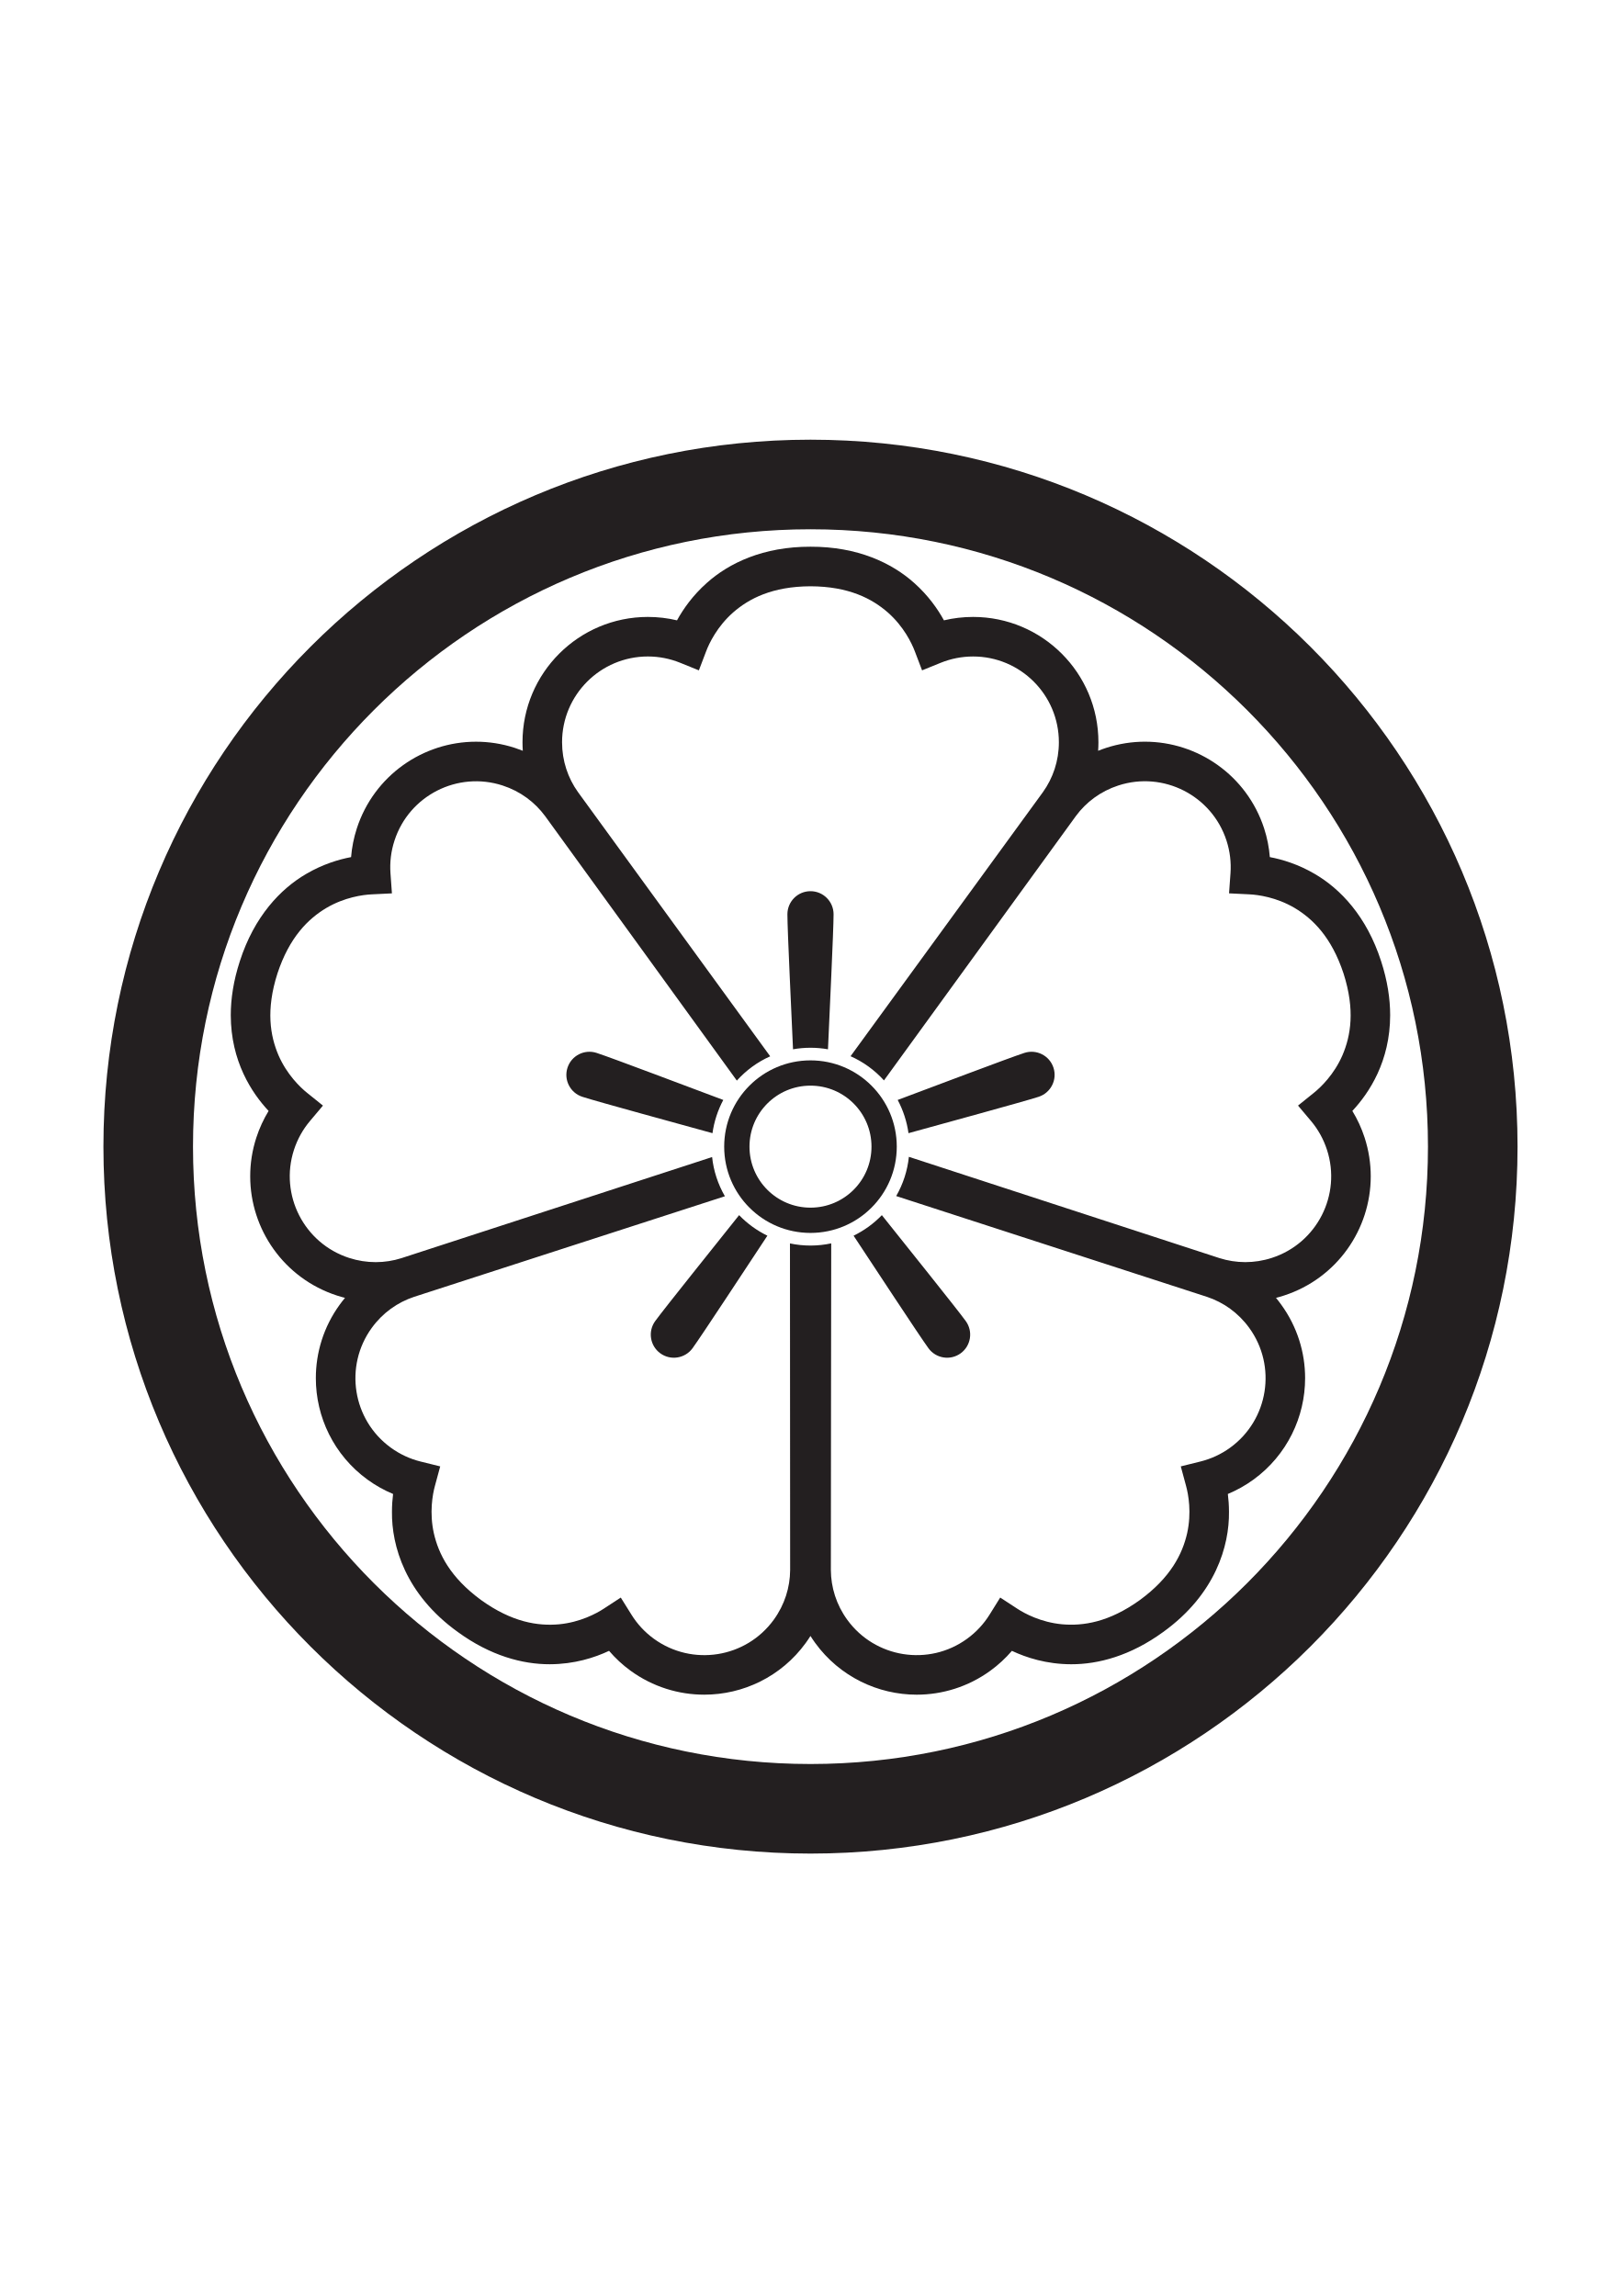
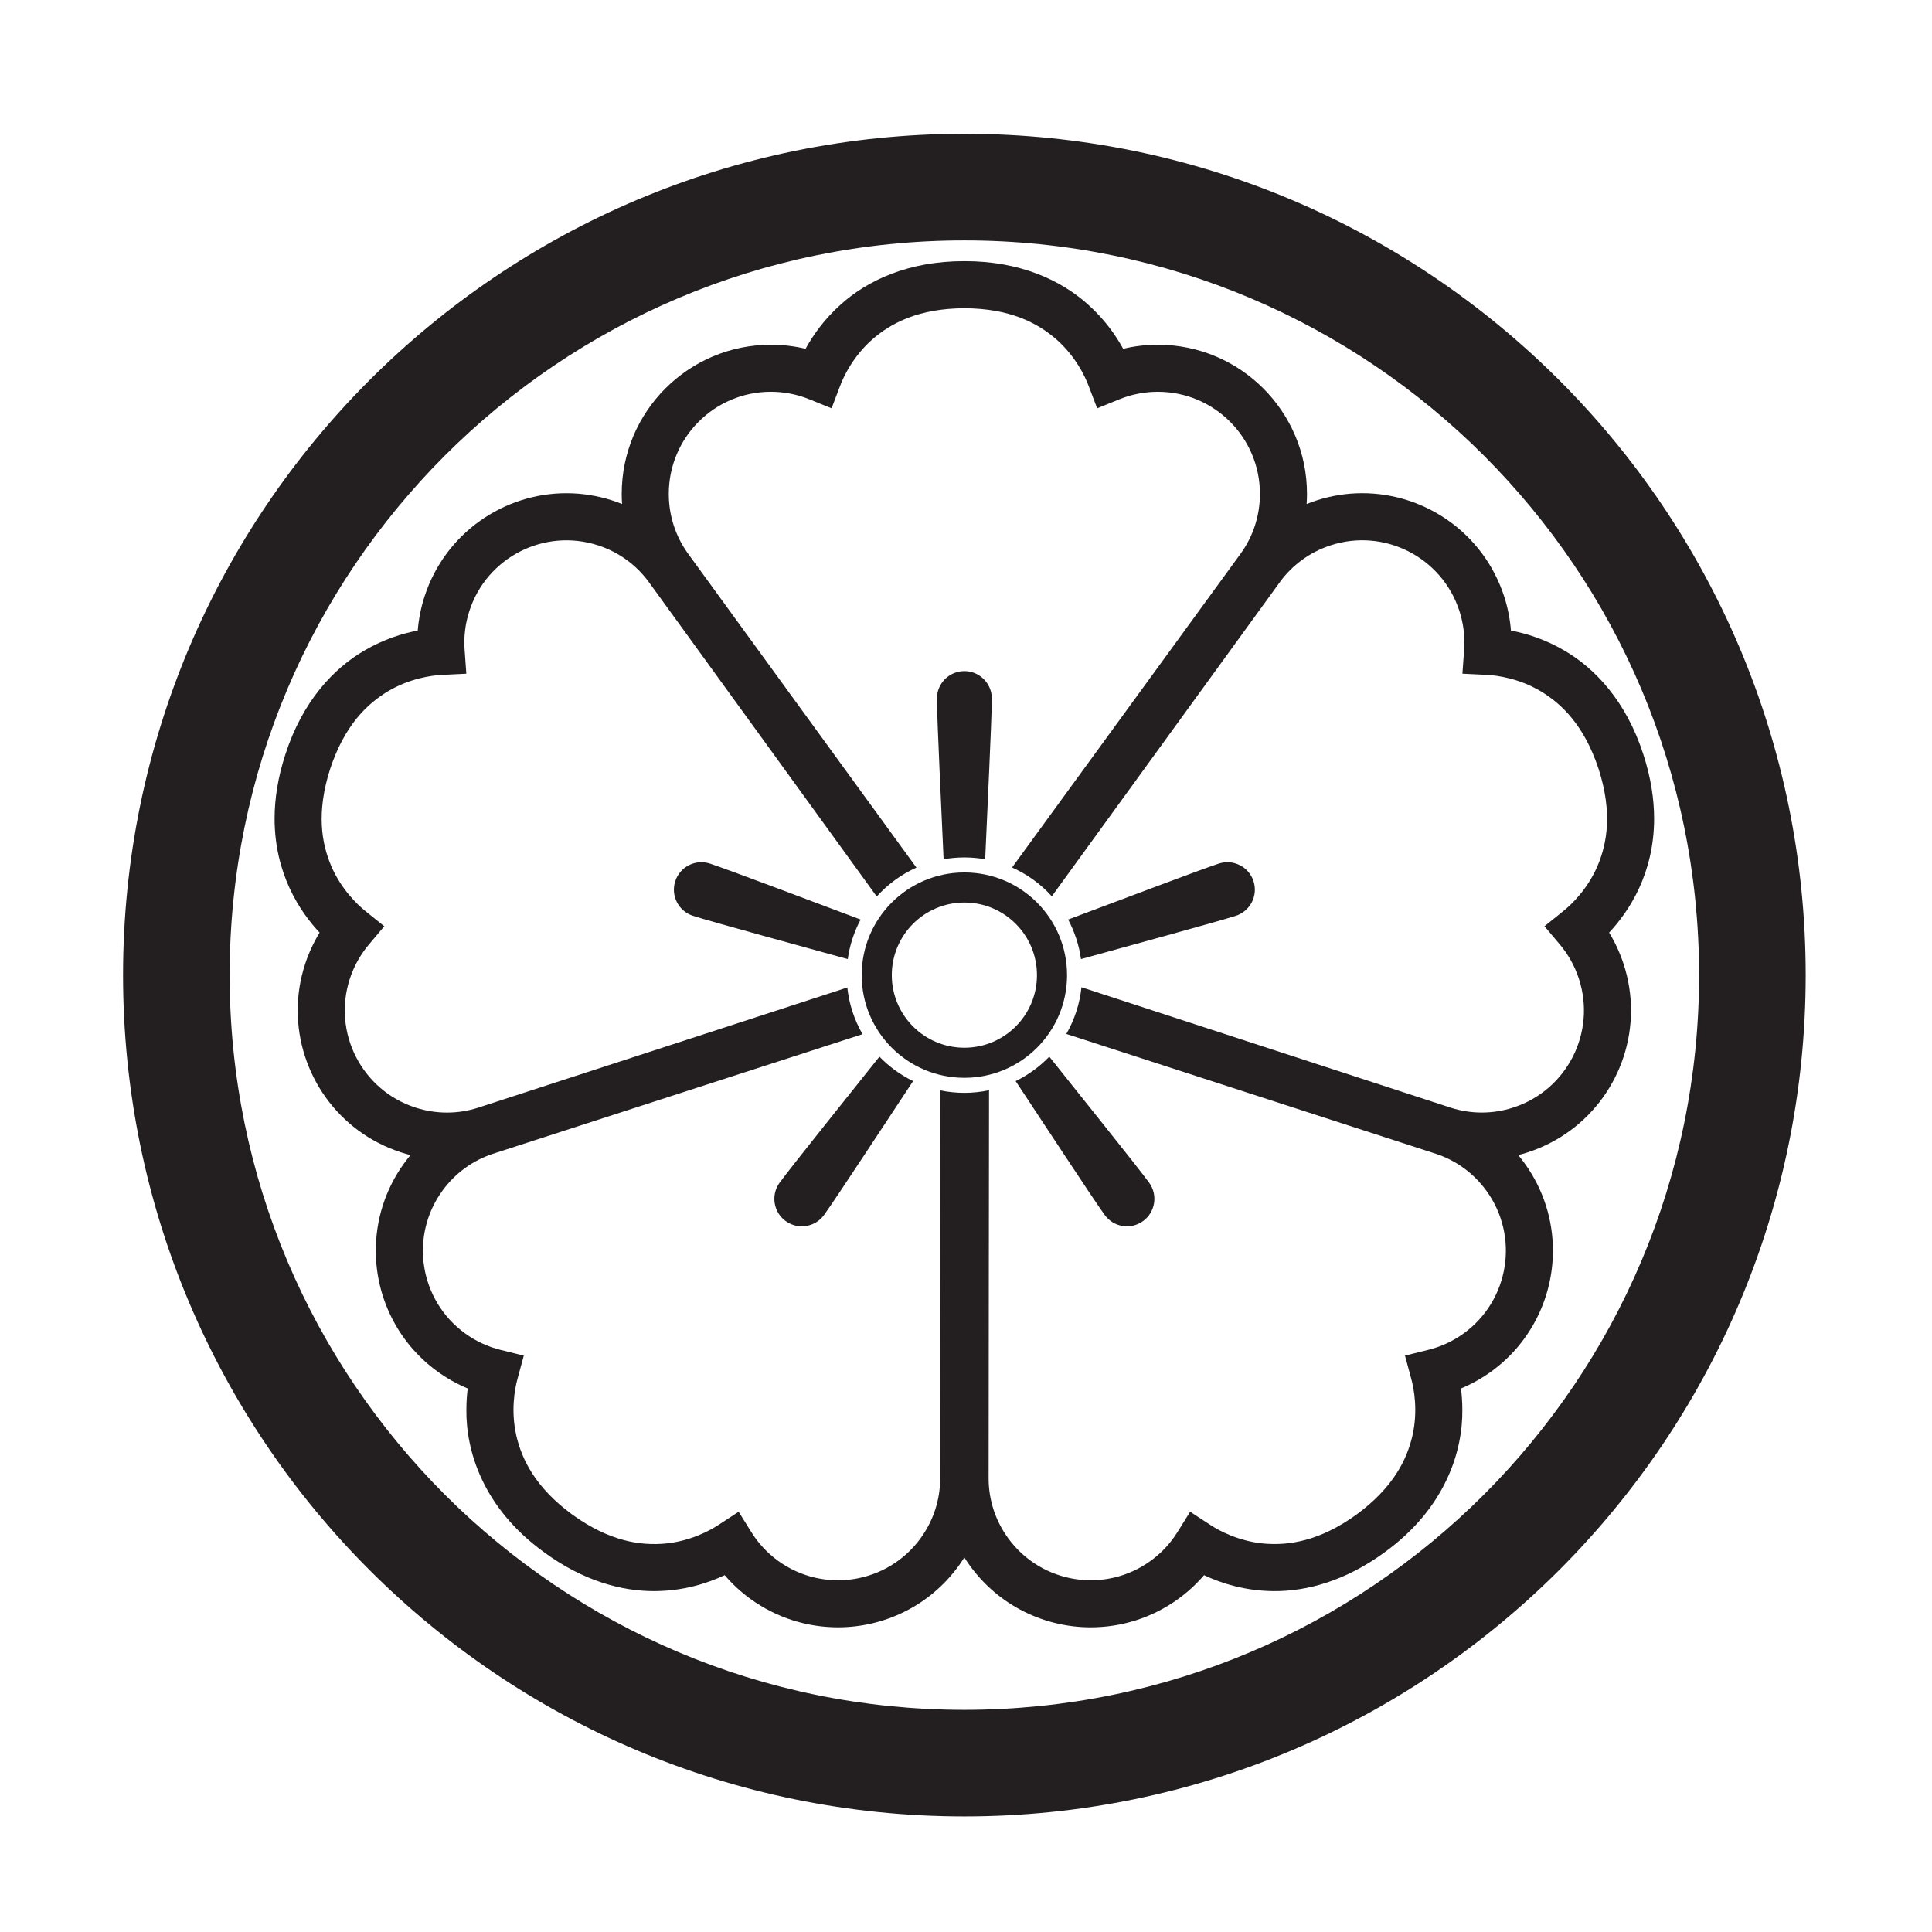
- <svg xmlns="http://www.w3.org/2000/svg" version="1.1" id="svg36626" width="793.701" height="1122.52" viewBox="0 0 793.701 1122.52">
+ <svg xmlns="http://www.w3.org/2000/svg" version="1.1" id="svg36626" width="793.701" height="793.701" viewBox="0 0 793.701 793.701">
  <defs id="defs36630">
    <clipPath clipPathUnits="userSpaceOnUse" id="clipPath36809">
      <path d="m -297.138,442.817 h 595.276 v -841.89 h -595.276 z" id="path36811" style="stroke-width:1" />
    </clipPath>
    <clipPath clipPathUnits="userSpaceOnUse" id="clipPath36815">
      <path d="m -137.062,260.372 h 595.276 v -841.89 H -137.062 Z" id="path36817" style="stroke-width:1" />
    </clipPath>
    <clipPath clipPathUnits="userSpaceOnUse" id="clipPath36821">
      <path d="m -375.562,386.072 h 595.276 v -841.89 h -595.276 z" id="path36823" style="stroke-width:1" />
    </clipPath>
  </defs>
-   <path d="M 500.749 514.763 C 493.254 517.195 454.194 532.027 438.809 537.768 C 440.134 540.254 441.26 542.888 442.161 545.658 C 443.064 548.431 443.708 551.227 444.09 554.012 C 459.858 549.634 500.21 538.66 507.718 536.223 C 513.648 534.292 516.889 527.927 514.965 522.011 C 513.044 516.083 506.67 512.839 500.749 514.763 M 424.604 599.716 C 422.241 601.423 419.783 602.896 417.249 604.133 C 426.293 617.773 449.189 652.756 453.84 659.144 C 457.497 664.183 464.552 665.3 469.588 661.639 C 474.632 657.977 475.749 650.923 472.088 645.877 C 467.46 639.505 441.285 606.937 431.069 594.089 C 429.113 596.12 426.955 598 424.604 599.716 M 361.291 594.089 C 351.113 606.901 324.919 639.495 320.273 645.883 C 316.611 650.923 317.733 657.977 322.771 661.639 C 327.809 665.3 334.872 664.183 338.533 659.144 C 343.165 652.771 366.044 617.816 375.119 604.128 C 372.58 602.896 370.121 601.423 367.765 599.716 C 365.413 598 363.247 596.12 361.291 594.089 M 277.406 522.006 C 275.476 527.932 278.716 534.292 284.648 536.223 C 292.143 538.655 332.455 549.618 348.276 554.012 C 348.661 551.222 349.301 548.426 350.2 545.658 C 351.104 542.888 352.231 540.254 353.556 537.768 C 338.216 532.043 299.122 517.2 291.619 514.763 C 285.698 512.839 279.326 516.083 277.406 522.006 M 396.184 435.705 C 389.952 435.705 384.9 440.762 384.9 446.987 C 384.9 454.871 386.932 496.6 387.648 513.004 C 390.416 512.507 393.271 512.25 396.184 512.25 C 399.096 512.25 401.949 512.507 404.731 513.004 C 405.432 496.648 407.468 454.882 407.468 446.987 C 407.468 440.762 402.411 435.705 396.184 435.705 M 656.225 515.906 C 652.121 525.362 645.606 531.6 642.199 534.326 L 634.503 540.52 L 640.874 548.083 C 644.251 552.108 646.926 556.818 648.658 562.152 C 655.809 584.156 643.754 607.825 621.727 614.977 C 613.058 617.805 604.175 617.653 596.093 615.089 C 550.817 600.368 486.328 579.251 444.282 565.574 C 443.588 572.282 441.489 578.828 438.077 584.756 C 479.7 598.263 544.84 619.365 590.033 634.047 C 597.997 636.693 605.265 641.792 610.631 649.175 C 624.246 667.899 620.082 694.139 601.358 707.756 C 596.827 711.04 591.891 713.273 586.777 714.54 L 577.194 716.917 L 579.77 726.458 C 580.923 730.649 582.538 739.54 580.303 749.596 C 578.006 759.677 572.319 771.169 557.218 782.245 C 542.033 793.185 529.34 795.037 519.052 794.106 C 508.788 793.117 500.834 788.852 497.2 786.45 L 488.926 781.046 L 483.697 789.445 C 480.913 793.904 477.262 797.901 472.73 801.198 C 454.012 814.802 427.773 810.644 414.159 791.909 C 408.799 784.532 406.195 776.044 406.143 767.562 C 406.143 719.953 406.296 652.099 406.317 607.883 C 399.723 609.295 392.843 609.323 386.151 607.912 C 386.171 651.664 386.231 720.141 386.236 767.658 C 386.176 776.044 383.575 784.54 378.213 791.92 C 364.611 810.653 338.372 814.802 319.632 801.204 C 315.109 797.906 311.46 793.909 308.679 789.434 L 303.447 781.052 L 295.179 786.456 C 291.544 788.846 283.591 793.128 273.328 794.117 C 263.034 795.046 250.343 793.193 235.142 782.245 C 220.048 771.18 214.366 759.682 212.074 749.606 C 209.839 739.544 211.443 730.664 212.598 726.458 L 215.184 716.922 L 205.584 714.549 C 200.486 713.279 195.547 711.044 191.014 707.745 C 172.296 694.144 168.138 667.909 181.746 649.18 C 187.107 641.792 194.382 636.699 202.42 634.027 C 247.703 619.319 312.293 598.497 354.348 584.852 C 350.971 579.011 348.809 572.48 348.093 565.686 C 347.309 565.935 240.53 600.711 196.183 615.128 C 188.182 617.664 179.303 617.805 170.628 614.992 C 148.611 607.847 136.554 584.167 143.699 562.147 C 145.438 556.828 148.11 552.12 151.503 548.088 L 157.865 540.531 L 150.167 534.331 C 146.769 531.616 140.247 525.372 136.131 515.916 C 132.069 506.414 129.91 493.772 135.618 475.936 C 141.482 458.159 150.659 449.2 159.531 443.903 C 168.415 438.671 177.352 437.453 181.703 437.255 L 191.58 436.769 L 190.87 426.902 C 190.5 421.658 191.1 416.275 192.842 410.946 C 199.983 388.935 223.651 376.877 245.672 384.029 C 254.354 386.851 261.45 392.185 266.476 399.011 C 294.463 437.533 334.219 492.522 360.184 528.307 C 364.703 523.288 370.244 519.22 376.487 516.431 C 350.757 481.04 310.46 425.678 282.52 387.241 C 277.635 380.415 274.75 372.013 274.75 362.894 C 274.744 339.739 293.534 320.958 316.692 320.951 C 322.288 320.958 327.591 322.053 332.471 324.03 L 341.627 327.739 L 345.143 318.503 C 346.671 314.436 350.596 306.301 358.32 299.47 C 366.096 292.666 377.455 286.712 396.184 286.632 C 414.903 286.712 426.26 292.666 434.039 299.47 C 441.76 306.301 445.678 314.426 447.213 318.503 L 450.73 327.739 L 459.897 324.019 C 464.765 322.053 470.066 320.958 475.681 320.958 C 498.825 320.958 517.601 339.739 517.601 362.894 C 517.601 372.023 514.721 380.415 509.782 387.305 C 481.785 425.822 441.782 480.634 415.773 516.388 C 421.943 519.124 427.523 523.143 432.104 528.216 C 457.812 492.811 498.012 437.378 525.94 398.93 C 530.916 392.175 538.014 386.841 546.689 384.018 C 568.705 376.855 592.369 388.925 599.535 410.946 C 601.257 416.265 601.866 421.647 601.491 426.902 L 600.785 436.758 L 610.658 437.243 C 614.994 437.447 623.951 438.661 632.83 443.894 C 641.707 449.195 650.879 458.148 656.749 475.936 C 662.457 493.767 660.293 506.403 656.225 515.906 M 661.055 543.134 C 669.303 534.331 679.514 518.847 679.541 496.344 C 679.541 488.29 678.215 479.454 675.126 469.96 C 668.058 448.003 655.221 434.545 642.61 427.222 C 634.653 422.567 626.943 420.214 620.722 419.039 C 620.35 414.346 619.431 409.626 617.923 404.977 C 609.478 379.074 585.489 362.611 559.65 362.611 C 553.372 362.611 546.973 363.595 540.708 365.637 C 539.377 366.069 538.072 366.55 536.79 367.063 C 536.882 365.679 536.934 364.294 536.934 362.894 C 536.934 329.05 509.514 301.641 475.681 301.62 C 470.777 301.62 466.001 302.197 461.421 303.286 C 458.374 297.738 453.754 291.126 446.872 285.006 C 436.02 275.284 419.247 267.218 396.184 267.288 C 373.104 267.229 356.335 275.284 345.487 285.006 C 338.601 291.132 333.984 297.738 330.937 303.286 C 326.361 302.197 321.588 301.62 316.692 301.62 C 282.843 301.641 255.422 329.05 255.411 362.894 C 255.411 364.29 255.466 365.679 255.555 367.053 C 254.274 366.545 252.968 366.069 251.643 365.637 C 245.367 363.595 238.98 362.622 232.694 362.622 C 206.862 362.611 182.874 379.085 174.434 404.959 C 172.927 409.61 171.996 414.341 171.616 419.039 C 165.401 420.221 157.694 422.571 149.741 427.222 C 137.137 434.545 124.298 448.003 117.231 469.95 C 114.137 479.448 112.806 488.29 112.806 496.344 C 112.843 518.847 123.042 534.331 131.299 543.139 C 128.851 547.154 126.821 551.52 125.307 556.171 C 123.266 562.435 122.298 568.828 122.305 575.107 C 122.298 600.945 138.761 624.94 164.653 633.375 C 165.978 633.808 167.305 634.193 168.639 634.529 C 167.763 635.581 166.919 636.683 166.095 637.805 C 158.195 648.647 154.379 661.297 154.39 673.773 C 154.369 692.677 163.166 711.407 179.639 723.385 C 183.6 726.261 187.807 728.601 192.147 730.409 C 191.816 733.034 191.602 735.961 191.602 739.153 C 191.404 755.594 198.07 779.406 223.779 797.88 C 239.718 809.5 255.443 813.69 268.747 813.653 C 280.794 813.625 290.684 810.42 297.719 807.104 C 300.78 810.68 304.301 813.964 308.263 816.844 C 319.113 824.71 331.765 828.54 344.241 828.529 L 344.304 828.529 C 363.189 828.529 381.885 819.745 393.848 803.268 C 394.661 802.138 395.447 800.994 396.173 799.83 C 396.911 800.994 397.687 802.152 398.509 803.278 C 410.487 819.74 429.211 828.549 448.126 828.534 C 460.585 828.534 473.238 824.716 484.082 816.838 C 488.049 813.964 491.577 810.68 494.64 807.104 C 501.668 810.414 511.556 813.63 523.604 813.658 C 536.902 813.69 552.616 809.516 568.582 797.89 C 594.265 779.401 600.942 755.604 600.754 739.158 C 600.749 735.966 600.53 733.034 600.199 730.409 C 604.543 728.601 608.751 726.261 612.718 723.385 C 629.189 711.401 637.978 692.683 637.967 673.773 C 637.978 661.297 634.15 648.652 626.262 637.805 C 625.449 636.683 624.613 635.581 623.738 634.529 C 625.058 634.199 626.385 633.803 627.694 633.375 C 653.585 624.929 670.058 600.945 670.049 575.107 C 670.049 568.828 669.085 562.446 667.049 556.171 C 665.535 551.52 663.517 547.154 661.055 543.134" style="fill:#231f20;fill-opacity:1;fill-rule:nonzero;stroke:none" id="path36646" />
-   <path d="M 396.184 590.422 C 379.705 590.422 366.364 577.075 366.364 560.601 C 366.364 544.129 379.705 530.775 396.184 530.775 C 412.657 530.775 426.004 544.129 426.004 560.601 C 426.004 577.075 412.657 590.422 396.184 590.422 M 396.184 518.42 C 372.884 518.42 353.999 537.303 353.999 560.601 C 353.999 583.901 372.884 602.779 396.184 602.779 C 419.484 602.779 438.361 583.901 438.361 560.601 C 438.361 537.303 419.484 518.42 396.184 518.42" style="fill:#231f20;fill-opacity:1;fill-rule:nonzero;stroke:none" id="path36650" />
-   <path d="M 182.75 347.163 C 128.091 401.859 94.354 477.181 94.342 560.59 C 94.354 644.01 128.091 719.333 182.75 774.027 C 237.441 828.676 312.762 862.42 396.177 862.431 C 479.603 862.42 554.925 828.676 609.605 774.027 C 664.274 719.333 698.01 644.01 698.021 560.59 C 698.01 477.181 664.274 401.859 609.605 347.163 C 554.925 292.499 479.603 258.773 396.177 258.762 C 312.762 258.773 237.441 292.499 182.75 347.163 M 50.556 560.59 C 50.566 369.698 205.29 214.986 396.177 214.965 C 587.07 214.986 741.797 369.698 741.81 560.59 C 741.797 751.489 587.07 906.202 396.177 906.223 C 205.29 906.202 50.566 751.489 50.556 560.59" style="fill:#231f20;fill-opacity:1;fill-rule:nonzero;stroke:none" id="path36654" />
+   <path d="m 500.749,354.763 c -7.495,2.432 -46.555,17.264 -61.94,23.005 1.325,2.486 2.451,5.12 3.352,7.89 0.903,2.773 1.547,5.569 1.929,8.354 15.768,-4.378 56.12,-15.352 63.628,-17.789 5.93,-1.931 9.171,-8.296 7.247,-14.212 -1.921,-5.928 -8.295,-9.172 -14.216,-7.248 m -76.145,84.953 c -2.363,1.707 -4.821,3.18 -7.355,4.417 9.044,13.64 31.94,48.623 36.591,55.011 3.657,5.039 10.712,6.156 15.748,2.495 5.044,-3.662 6.161,-10.716 2.5,-15.762 -4.628,-6.372 -30.803,-38.94 -41.019,-51.788 -1.956,2.031 -4.114,3.911 -6.465,5.627 m -63.313,-5.627 c -10.178,12.812 -36.372,45.406 -41.018,51.794 -3.662,5.04 -2.54,12.094 2.498,15.756 5.038,3.661 12.101,2.544 15.762,-2.495 4.632,-6.373 27.511,-41.328 36.586,-55.016 -2.539,-1.232 -4.998,-2.705 -7.354,-4.412 -2.352,-1.716 -4.518,-3.596 -6.474,-5.627 m -83.885,-72.083 c -1.93,5.926 1.31,12.286 7.242,14.217 7.495,2.432 47.807,13.395 63.628,17.789 0.385,-2.79 1.025,-5.586 1.924,-8.354 0.904,-2.77 2.031,-5.404 3.356,-7.89 -15.34,-5.725 -54.434,-20.568 -61.937,-23.005 -5.921,-1.924 -12.293,1.32 -14.213,7.243 m 118.778,-86.301 c -6.232,0 -11.284,5.057 -11.284,11.282 0,7.884 2.032,49.613 2.748,66.017 2.768,-0.497 5.623,-0.754 8.536,-0.754 2.912,0 5.765,0.257 8.547,0.754 0.701,-16.356 2.737,-58.122 2.737,-66.017 0,-6.225 -5.057,-11.282 -11.284,-11.282 m 260.041,80.201 c -4.104,9.456 -10.619,15.694 -14.026,18.42 l -7.696,6.194 6.371,7.563 c 3.377,4.025 6.052,8.735 7.784,14.069 7.151,22.004 -4.904,45.673 -26.931,52.825 -8.669,2.828 -17.552,2.676 -25.634,0.112 -45.276,-14.721 -109.765,-35.838 -151.811,-49.515 -0.694,6.708 -2.793,13.254 -6.205,19.182 41.623,13.507 106.763,34.609 151.956,49.291 7.964,2.646 15.232,7.745 20.598,15.128 13.615,18.724 9.451,44.964 -9.273,58.581 -4.531,3.284 -9.467,5.517 -14.581,6.784 l -9.583,2.377 2.576,9.541 c 1.153,4.191 2.768,13.082 0.533,23.138 -2.297,10.081 -7.984,21.573 -23.085,32.649 -15.185,10.94 -27.878,12.792 -38.166,11.861 -10.264,-0.989 -18.218,-5.254 -21.852,-7.656 l -8.274,-5.404 -5.229,8.399 c -2.784,4.459 -6.435,8.456 -10.967,11.753 -18.718,13.604 -44.957,9.446 -58.571,-9.289 -5.36,-7.377 -7.964,-15.865 -8.016,-24.347 0,-47.609 0.153,-115.463 0.174,-159.679 -6.594,1.412 -13.474,1.44 -20.166,0.029 0.02,43.752 0.08,112.229 0.085,159.746 -0.06,8.386 -2.661,16.882 -8.023,24.262 -13.602,18.733 -39.841,22.882 -58.581,9.284 -4.523,-3.298 -8.172,-7.295 -10.953,-11.77 l -5.232,-8.382 -8.268,5.404 c -3.635,2.39 -11.588,6.672 -21.851,7.661 -10.294,0.929 -22.985,-0.924 -38.186,-11.872 -15.094,-11.065 -20.776,-22.563 -23.068,-32.639 -2.235,-10.062 -0.631,-18.942 0.524,-23.148 l 2.586,-9.536 -9.6,-2.373 c -5.098,-1.27 -10.037,-3.505 -14.57,-6.804 -18.718,-13.601 -22.876,-39.836 -9.268,-58.565 5.361,-7.388 12.636,-12.481 20.674,-15.153 45.283,-14.708 109.873,-35.53 151.928,-49.175 -3.377,-5.841 -5.539,-12.372 -6.255,-19.166 -0.784,0.249 -107.563,35.025 -151.91,49.442 -8.001,2.536 -16.88,2.677 -25.555,-0.136 -22.017,-7.145 -34.074,-30.825 -26.929,-52.845 1.739,-5.319 4.411,-10.027 7.804,-14.059 l 6.362,-7.557 -7.698,-6.2 c -3.398,-2.715 -9.92,-8.959 -14.036,-18.415 -4.062,-9.502 -6.221,-22.144 -0.513,-39.98 5.864,-17.777 15.041,-26.736 23.913,-32.033 8.884,-5.232 17.821,-6.45 22.172,-6.648 l 9.877,-0.486 -0.71,-9.867 c -0.37,-5.244 0.23,-10.627 1.972,-15.956 7.141,-22.011 30.809,-34.069 52.83,-26.917 8.682,2.822 15.778,8.156 20.804,14.982 27.987,38.522 67.743,93.511 93.708,129.296 4.519,-5.019 10.06,-9.087 16.303,-11.876 -25.73,-35.391 -66.027,-90.753 -93.967,-129.19 -4.885,-6.826 -7.77,-15.228 -7.77,-24.347 -0.006,-23.155 18.784,-41.936 41.942,-41.943 5.596,0.007 10.899,1.102 15.779,3.079 l 9.156,3.709 3.516,-9.236 c 1.528,-4.067 5.453,-12.202 13.177,-19.033 7.776,-6.804 19.135,-12.758 37.864,-12.838 18.719,0.08 30.076,6.034 37.855,12.838 7.721,6.831 11.639,14.956 13.174,19.033 l 3.517,9.236 9.167,-3.72 c 4.868,-1.966 10.169,-3.061 15.784,-3.061 23.144,0 41.92,18.781 41.92,41.936 0,9.129 -2.88,17.521 -7.819,24.411 -27.997,38.517 -68,93.329 -94.009,129.083 6.17,2.736 11.75,6.755 16.331,11.828 25.708,-35.405 65.908,-90.838 93.836,-129.286 4.976,-6.755 12.074,-12.089 20.749,-14.912 22.016,-7.163 45.68,4.907 52.846,26.928 1.722,5.319 2.331,10.701 1.956,15.956 l -0.706,9.856 9.873,0.485 c 4.336,0.204 13.293,1.418 22.172,6.651 8.877,5.301 18.049,14.254 23.919,32.042 5.708,17.831 3.544,30.467 -0.524,39.97 m 4.83,27.228 c 8.248,-8.803 18.459,-24.287 18.486,-46.79 0,-8.054 -1.326,-16.89 -4.415,-26.384 -7.068,-21.957 -19.905,-35.415 -32.516,-42.738 -7.957,-4.655 -15.667,-7.008 -21.888,-8.183 -0.372,-4.693 -1.291,-9.413 -2.799,-14.062 -8.445,-25.903 -32.434,-42.366 -58.273,-42.366 -6.278,0 -12.677,0.984 -18.942,3.026 -1.331,0.432 -2.636,0.913 -3.918,1.426 0.092,-1.384 0.144,-2.769 0.144,-4.169 0,-33.844 -27.42,-61.253 -61.253,-61.274 -4.904,0 -9.68,0.577 -14.26,1.666 -3.047,-5.548 -7.667,-12.16 -14.549,-18.28 -10.852,-9.722 -27.625,-17.788 -50.688,-17.718 -23.08,-0.059 -39.849,7.996 -50.697,17.718 -6.886,6.126 -11.503,12.732 -14.55,18.28 -4.576,-1.089 -9.349,-1.666 -14.245,-1.666 -33.849,0.021 -61.27,27.43 -61.281,61.274 0,1.396 0.055,2.785 0.144,4.159 -1.281,-0.508 -2.587,-0.984 -3.912,-1.416 -6.276,-2.042 -12.663,-3.015 -18.949,-3.015 -25.832,-0.011 -49.82,16.463 -58.26,42.337 -1.507,4.651 -2.438,9.382 -2.818,14.08 -6.215,1.182 -13.922,3.532 -21.875,8.183 -12.604,7.323 -25.443,20.781 -32.51,42.728 -3.094,9.498 -4.425,18.34 -4.425,26.394 0.037,22.503 10.236,37.987 18.493,46.795 -2.448,4.015 -4.478,8.381 -5.992,13.032 -2.041,6.264 -3.009,12.657 -3.002,18.936 -0.007,25.838 16.456,49.833 42.348,58.268 1.325,0.433 2.652,0.818 3.986,1.154 -0.876,1.052 -1.72,2.154 -2.544,3.276 -7.9,10.842 -11.716,23.492 -11.705,35.968 -0.021,18.904 8.776,37.634 25.249,49.612 3.961,2.876 8.168,5.216 12.508,7.024 -0.331,2.625 -0.545,5.552 -0.545,8.744 -0.198,16.441 6.468,40.253 32.177,58.727 15.939,11.62 31.664,15.81 44.968,15.773 12.047,-0.028 21.937,-3.233 28.972,-6.549 3.061,3.576 6.582,6.86 10.544,9.74 10.85,7.866 23.502,11.696 35.978,11.685 h 0.063 c 18.885,0 37.581,-8.784 49.544,-25.261 0.813,-1.13 1.599,-2.274 2.325,-3.438 0.738,1.164 1.514,2.322 2.336,3.448 11.978,16.462 30.702,25.271 49.617,25.256 12.459,0 25.112,-3.818 35.956,-11.696 3.967,-2.874 7.495,-6.158 10.558,-9.734 7.028,3.31 16.916,6.526 28.964,6.554 13.298,0.032 29.012,-4.142 44.978,-15.768 25.683,-18.489 32.36,-42.286 32.172,-58.732 -0.005,-3.192 -0.224,-6.124 -0.555,-8.749 4.344,-1.808 8.552,-4.148 12.519,-7.024 16.471,-11.984 25.26,-30.702 25.249,-49.612 0.011,-12.476 -3.817,-25.121 -11.705,-35.968 -0.813,-1.122 -1.649,-2.224 -2.524,-3.276 1.32,-0.33 2.647,-0.726 3.956,-1.154 25.891,-8.446 42.364,-32.43 42.355,-58.268 0,-6.279 -0.964,-12.661 -3,-18.936 -1.514,-4.651 -3.532,-9.017 -5.994,-13.037" style="fill:#231f20;fill-opacity:1;fill-rule:nonzero;stroke:none" id="path36646" />
+   <path d="m 396.184,430.422 c -16.479,0 -29.82,-13.347 -29.82,-29.821 0,-16.472 13.341,-29.826 29.82,-29.826 16.473,0 29.82,13.354 29.82,29.826 0,16.474 -13.347,29.821 -29.82,29.821 m 0,-72.002 c -23.3,0 -42.185,18.883 -42.185,42.181 0,23.3 18.885,42.178 42.185,42.178 23.3,0 42.177,-18.878 42.177,-42.178 0,-23.298 -18.877,-42.181 -42.177,-42.181" style="fill:#231f20;fill-opacity:1;fill-rule:nonzero;stroke:none" id="path36650" />
+   <path d="m 182.75,187.163 c -54.659,54.696 -88.396,130.018 -88.408,213.427 0.012,83.42 33.749,158.743 88.408,213.437 54.691,54.649 130.012,88.393 213.427,88.404 83.426,-0.011 158.748,-33.755 213.428,-88.404 C 664.274,559.333 698.01,484.01 698.021,400.59 698.01,317.181 664.274,241.859 609.605,187.163 554.925,132.499 479.603,98.773 396.177,98.762 312.762,98.773 237.441,132.499 182.75,187.163 M 50.556,400.59 C 50.566,209.698 205.29,54.986 396.177,54.965 587.07,54.986 741.797,209.698 741.81,400.59 741.797,591.489 587.07,746.202 396.177,746.223 205.29,746.202 50.566,591.489 50.556,400.59" style="fill:#231f20;fill-opacity:1;fill-rule:nonzero;stroke:none" id="path36654" />
</svg>
